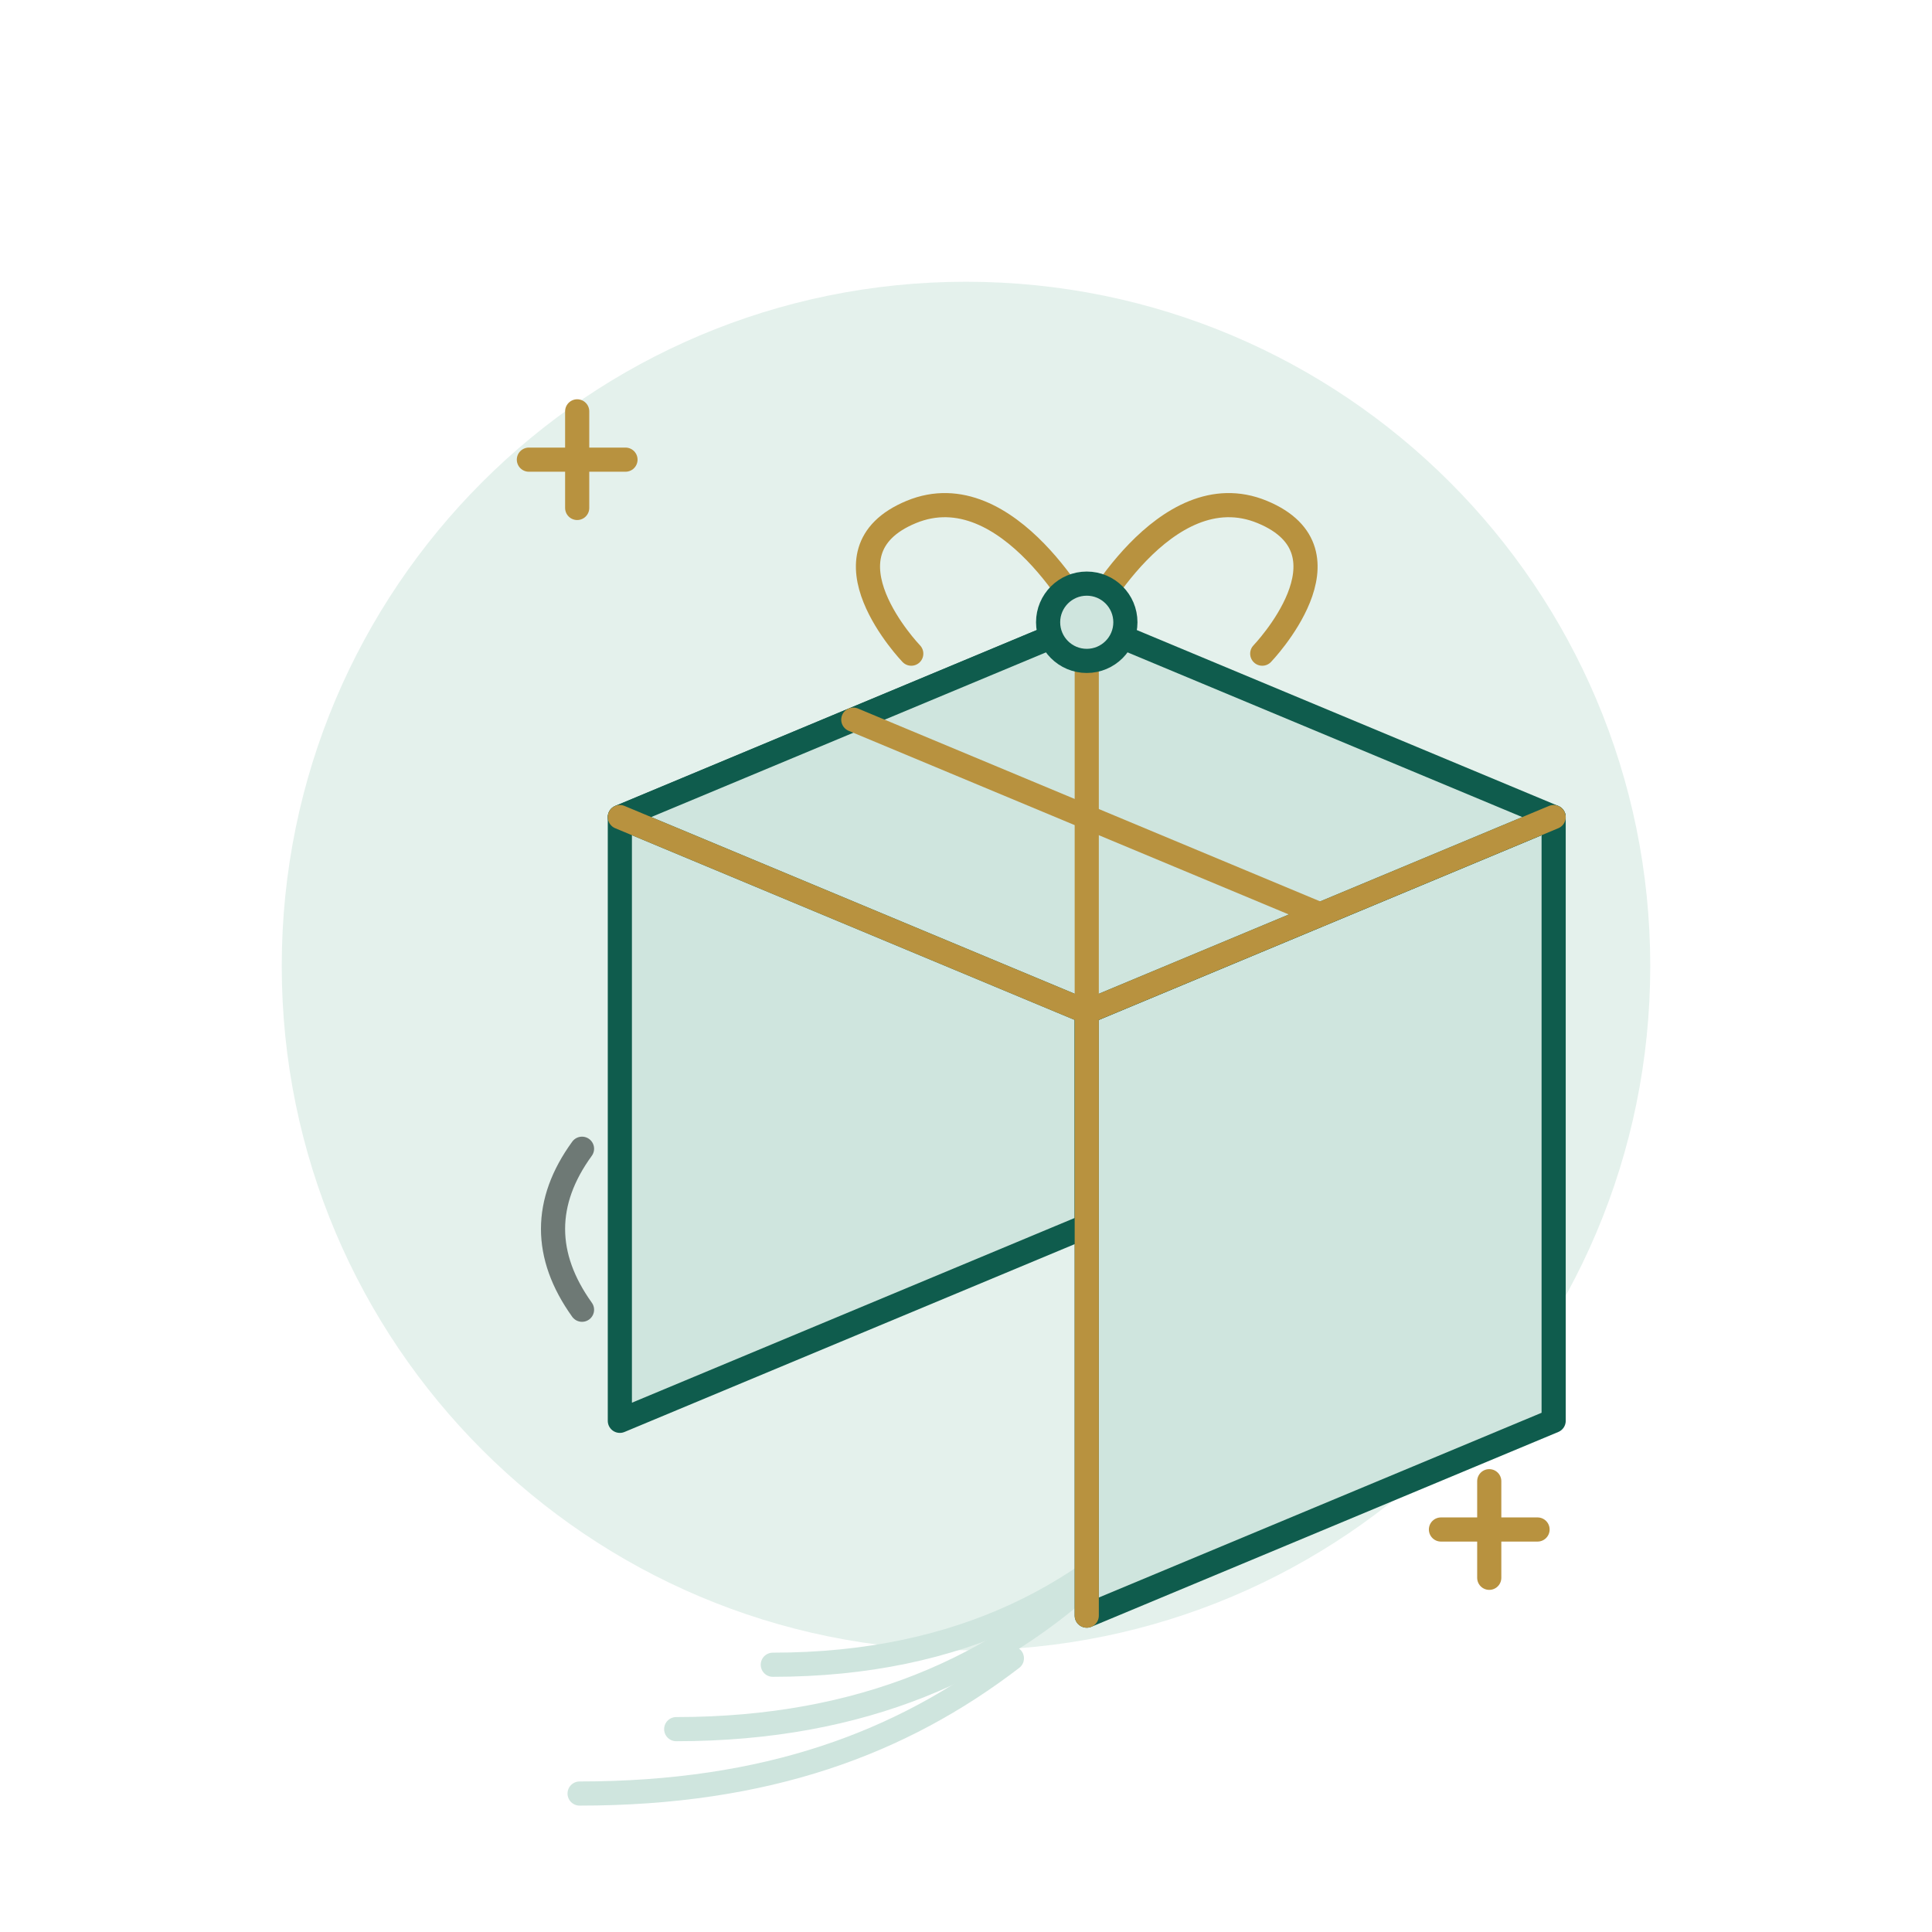
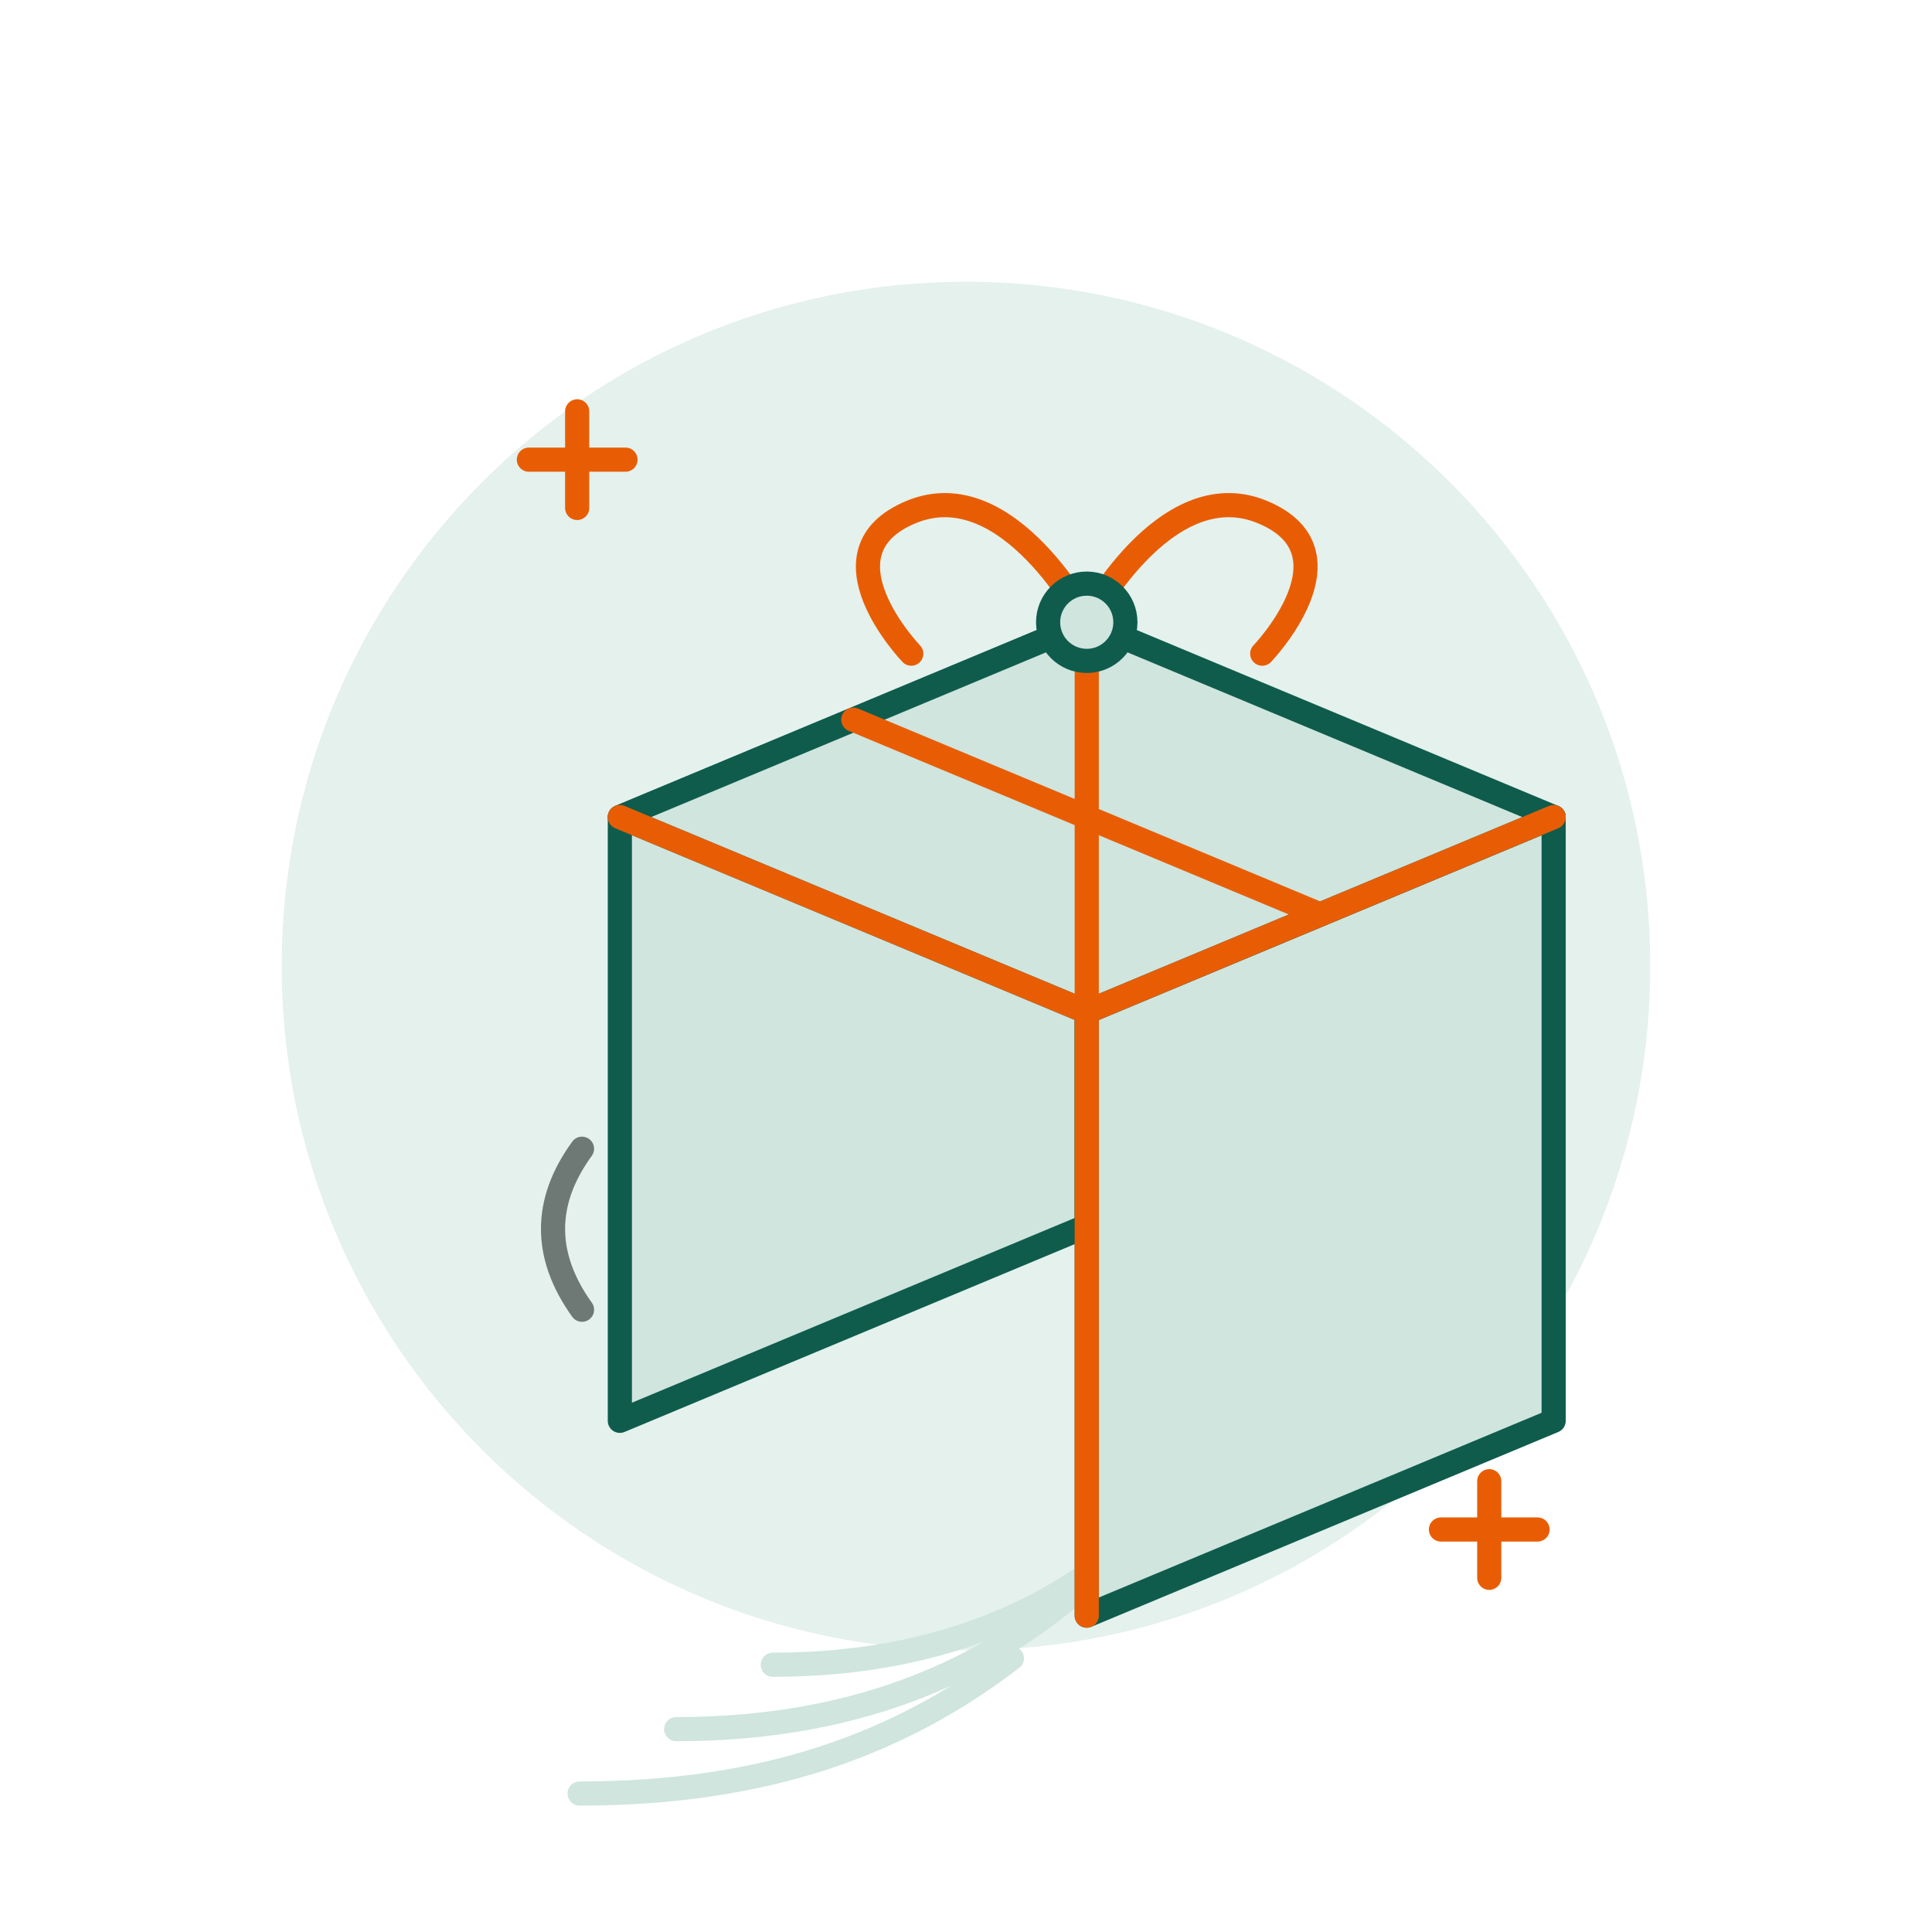
<svg xmlns="http://www.w3.org/2000/svg" viewBox="0 0 240 240" fill="none">
  <circle cx="120" cy="120" r="85" fill="#E4F1EC" />
  <path d="M125.7 206C112 216.5 95.3 222.8 72 222.8" stroke="#CFE5DE" stroke-width="3" stroke-linecap="round" />
  <path d="M136.7 195C124 207 107.3 214.8 84 214.8" stroke="#CFE5DE" stroke-width="3" stroke-linecap="round" />
  <path d="M147.7 184C136 198 119.3 206.8 96 206.8" stroke="#CFE5DE" stroke-width="3" stroke-linecap="round" />
  <g stroke="#0F5C4D" stroke-width="3" stroke-linecap="round" stroke-linejoin="round">
    <path d="M135 77.3L77 101.5V176.5L135 152.3V77.3Z" fill="#CFE5DE" />
    <path d="M193 101.5L135 125.7V200.7L193 176.5V101.5Z" fill="#CFE5DE" />
    <path d="M193 101.5L135 77.3L77 101.5L135 125.7L193 101.5Z" fill="#CFE5DE" />
-     <path d="M135 77.3V125.7" stroke="#B8923F" />
-     <path d="M106 89.4L164 113.6" stroke="#B8923F" />
-     <path d="M135 200.7V125.7M77 101.5L135 125.7L193 101.5" stroke="#B8923F" />
-     <path d="M135 77.3C135 77.3 125.3 58.6 113.2 63.6C101.1 68.6 113.2 81.2 113.2 81.2M135 77.3C135 77.3 144.7 58.6 156.8 63.6C168.9 68.6 156.8 81.2 156.8 81.2" stroke="#B8923F" fill="none" />
+     <path d="M135 77.3V125.7" stroke="#E85D04" />
+     <path d="M106 89.4L164 113.6" stroke="#E85D04" />
+     <path d="M135 200.7V125.7M77 101.5L135 125.7L193 101.5" stroke="#E85D04" />
+     <path d="M135 77.3C135 77.3 125.3 58.6 113.2 63.6C101.1 68.6 113.2 81.2 113.2 81.2M135 77.3C135 77.3 144.7 58.6 156.8 63.6C168.9 68.6 156.8 81.2 156.8 81.2" stroke="#E85D04" fill="none" />
    <circle cx="135" cy="77.3" r="4.8" fill="#CFE5DE" />
  </g>
  <path d="M72.3 162.7C67.5 156 67.5 149.3 72.3 142.7" stroke="#1F2A27" stroke-width="3" stroke-linecap="round" opacity="0.6" />
-   <g stroke="#B8923F" stroke-width="3" stroke-linecap="round">
+   <g stroke="#E85D04" stroke-width="3" stroke-linecap="round">
    <path d="M71.7 51.1V63.1M65.7 57.1H77.7" />
    <path d="M185 184V196M179 190H191" />
  </g>
</svg>
